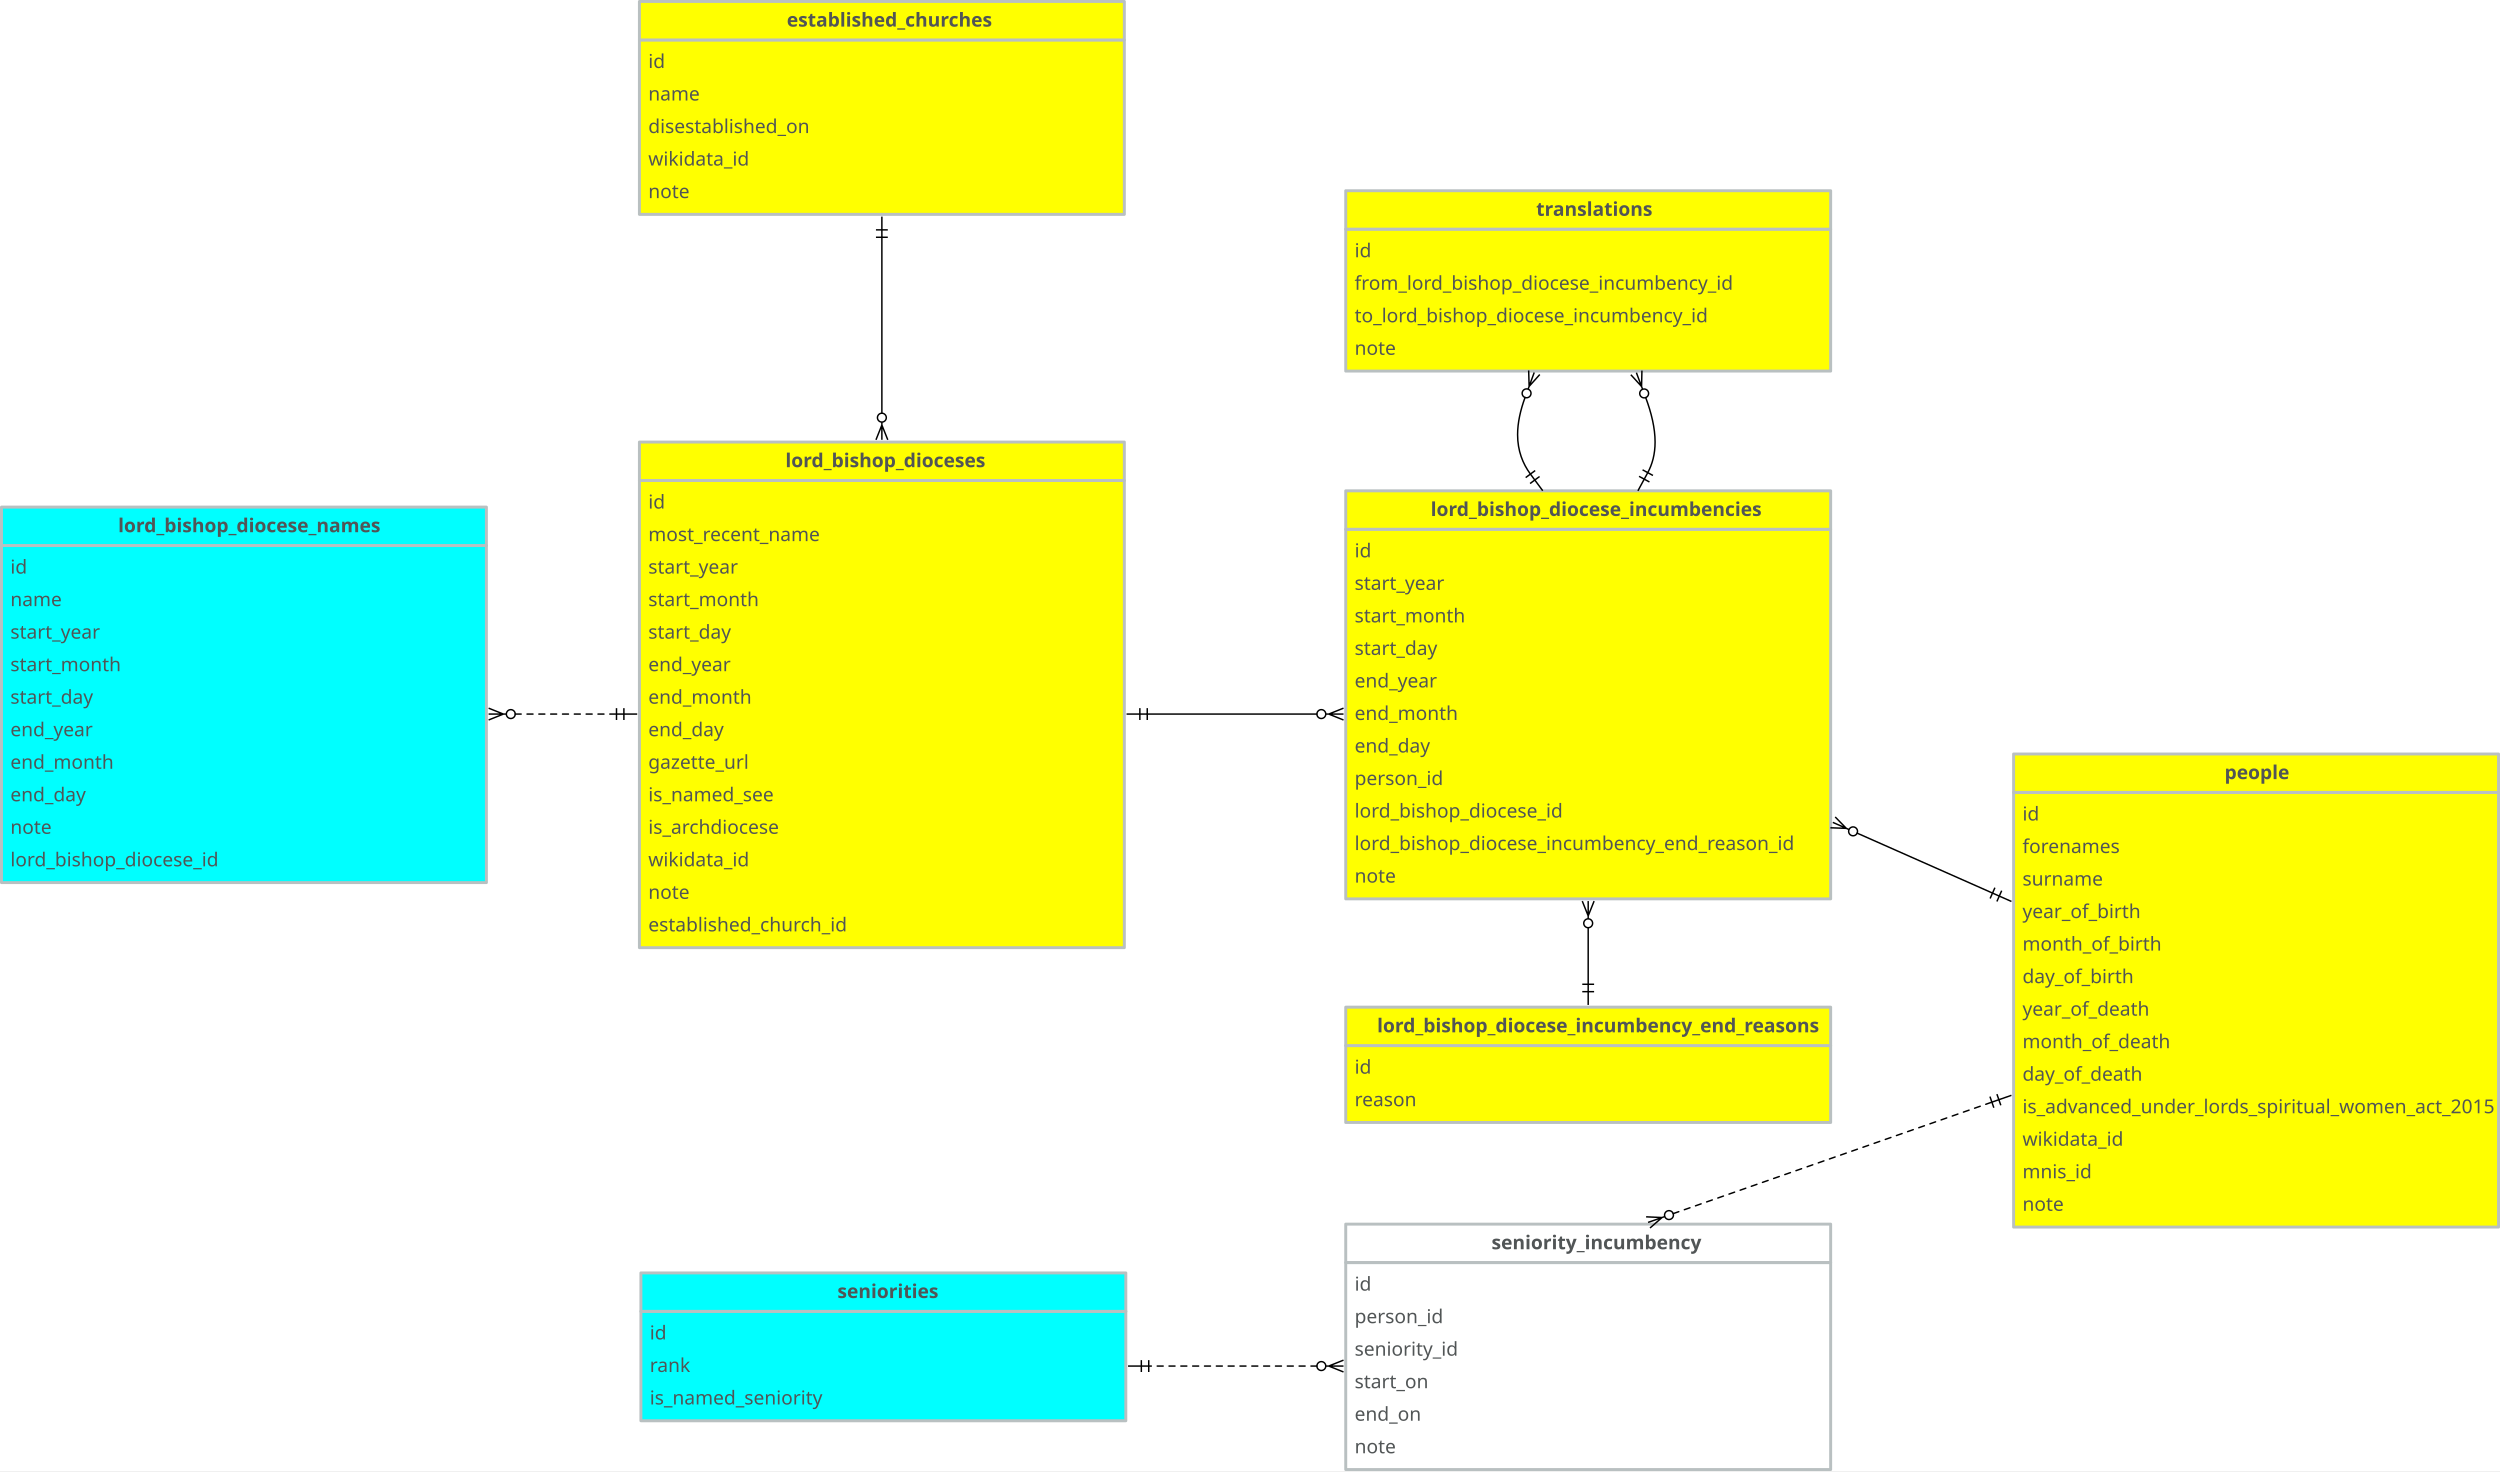
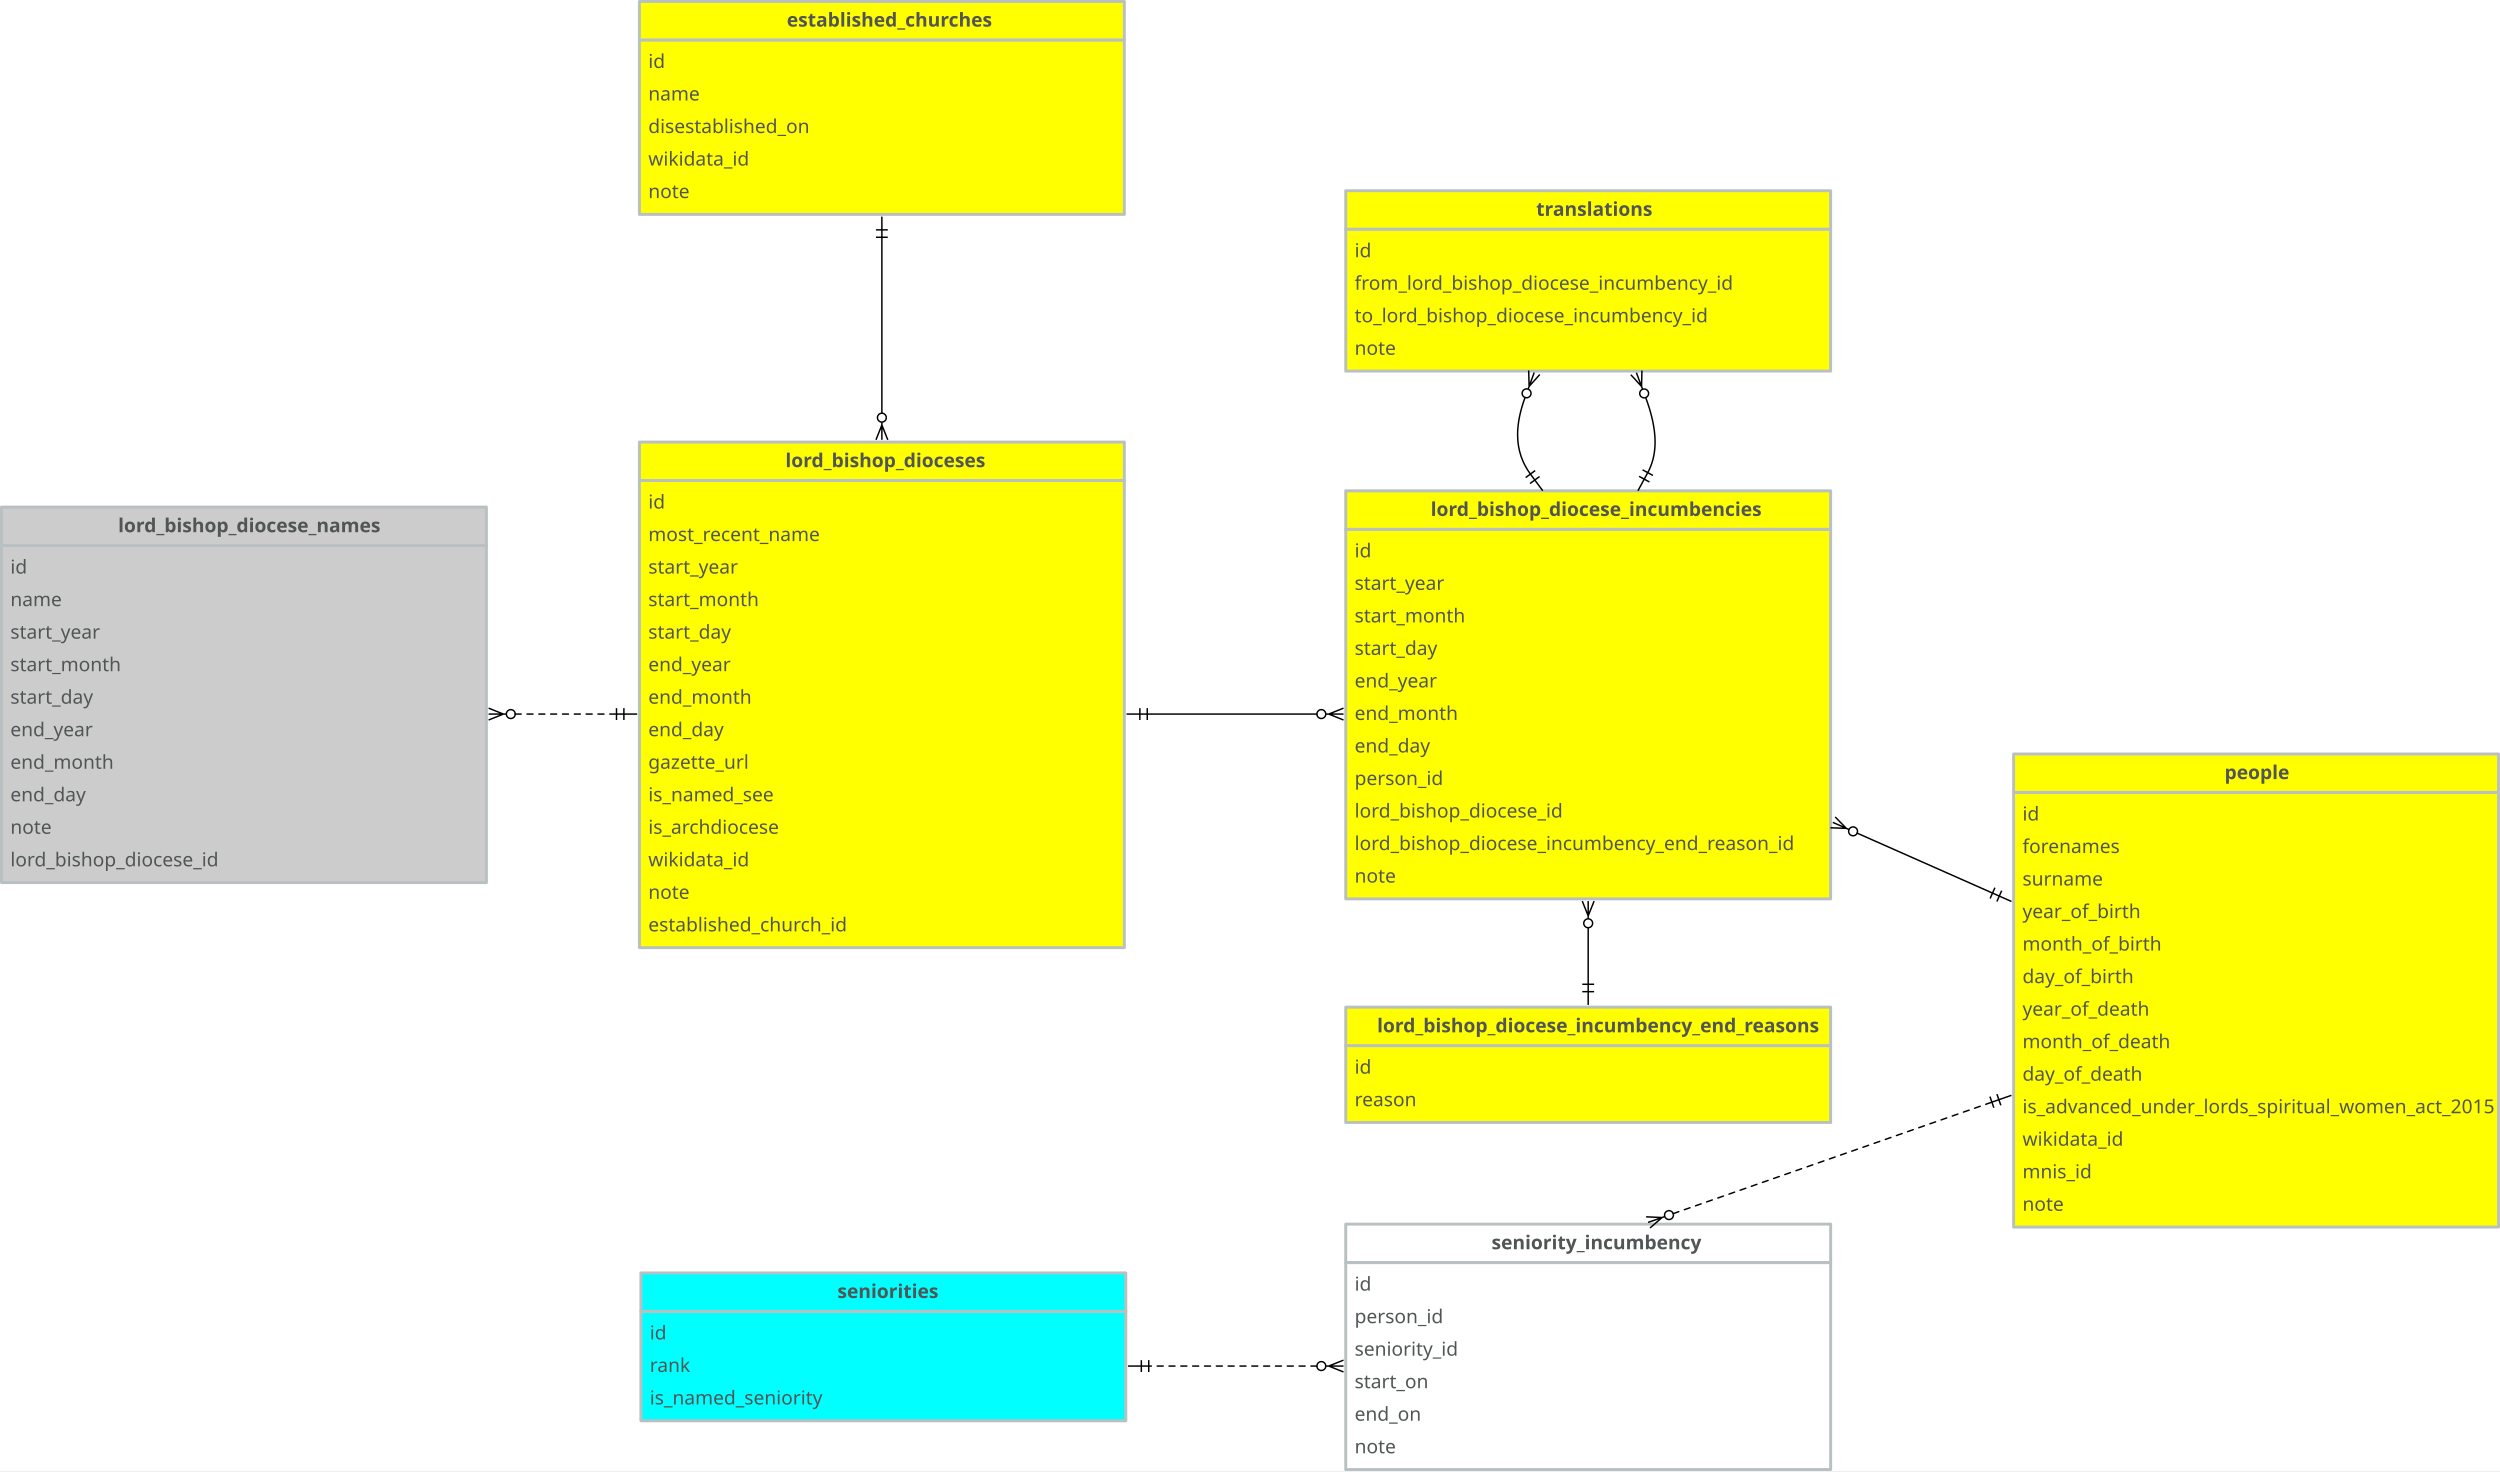
<svg xmlns="http://www.w3.org/2000/svg" version="1.1" viewBox="-1199.5 -275 1691 995" width="1691" height="995">
  <defs>
    <marker orient="auto" overflow="visible" markerUnits="strokeWidth" id="DoubleBar_Marker" stroke-linejoin="miter" stroke-miterlimit="10" viewBox="-1 -5 16 10" markerWidth="16" markerHeight="10" color="black">
      <g>
        <path d="M 14 0 L 0 0 M 5 4 L 5 -4 M 0 4 L 0 -4" fill="none" stroke="currentColor" stroke-width="1" />
      </g>
    </marker>
    <marker orient="auto" overflow="visible" markerUnits="strokeWidth" id="CrowBall_Marker" stroke-linejoin="miter" stroke-miterlimit="10" viewBox="-19 -5 20 10" markerWidth="20" markerHeight="10" color="black">
      <g>
        <path d="M -18 0 L -6 0 M -18 -4 L -8 0 L -18 4 M -.879 -2.121 C .293 -.95 .293 .95 -.879 2.121 C -2.05 3.293 -3.95 3.293 -5.121 2.121 C -6.293 .95 -6.293 -.95 -5.121 -2.121 C -3.95 -3.293 -2.05 -3.293 -.879 -2.121" fill="none" stroke="currentColor" stroke-width="1" />
      </g>
    </marker>
  </defs>
  <g id="Canvas_1" stroke-opacity="1" fill="none" stroke="none" fill-opacity="1" stroke-dasharray="none">
    <rect fill="white" x="-1199.5" y="-275" width="1691" height="995" />
    <g id="Canvas_1_Layer_1">
      <g id="Group_47">
        <g id="Graphic_49">
          <rect x="162.5" y="261" width="328" height="294" fill="yellow" />
          <rect x="162.5" y="261" width="328" height="294" stroke="#b9c0c1" stroke-linecap="round" stroke-linejoin="round" stroke-width="2" />
          <text transform="translate(168.5 267)" fill="#515556">
            <tspan font-family="Avenir" font-size="13" fill="#515556" x="0" y="13">id</tspan>
            <tspan font-family="Avenir" font-size="13" fill="#515556" x="0" y="35">forenames</tspan>
            <tspan font-family="Avenir" font-size="13" fill="#515556" x="0" y="57">surname</tspan>
            <tspan font-family="Avenir" font-size="13" fill="#515556" x="0" y="79">year_of_birth</tspan>
            <tspan font-family="Avenir" font-size="13" fill="#515556" x="0" y="101">month_of_birth</tspan>
            <tspan font-family="Avenir" font-size="13" fill="#515556" x="0" y="123">day_of_birth</tspan>
            <tspan font-family="Avenir" font-size="13" fill="#515556" x="0" y="145">year_of_death</tspan>
            <tspan font-family="Avenir" font-size="13" fill="#515556" x="0" y="167">month_of_death</tspan>
            <tspan font-family="Avenir" font-size="13" fill="#515556" x="0" y="189">day_of_death</tspan>
            <tspan font-family="Avenir" font-size="13" fill="#515556" x="0" y="211">is_advanced_under_lords_spiritual_women_act_2015</tspan>
            <tspan font-family="Avenir" font-size="13" fill="#515556" x="0" y="233">wikidata_id</tspan>
            <tspan font-family="Avenir" font-size="13" fill="#515556" x="0" y="255">mnis_id</tspan>
            <tspan font-family="Avenir" font-size="13" fill="#515556" x="0" y="277">note</tspan>
          </text>
        </g>
        <g id="Graphic_48">
          <rect x="162.5" y="235" width="328" height="26" fill="yellow" />
          <rect x="162.5" y="235" width="328" height="26" stroke="#b9c0c1" stroke-linecap="round" stroke-linejoin="round" stroke-width="2" />
          <text transform="translate(168.5 239)" fill="#515556">
            <tspan font-family="Avenir" font-weight="bold" font-size="13" fill="#515556" x="136.693" y="13">people</tspan>
          </text>
        </g>
      </g>
      <g id="Group_42">
        <g id="Graphic_44">
          <rect x="-767" y="50" width="328" height="316" fill="yellow" />
          <rect x="-767" y="50" width="328" height="316" stroke="#b9c0c1" stroke-linecap="round" stroke-linejoin="round" stroke-width="2" />
          <text transform="translate(-761 56)" fill="#515556">
            <tspan font-family="Avenir" font-size="13" fill="#515556" x="0" y="13">id</tspan>
            <tspan font-family="Avenir" font-size="13" fill="#515556" x="0" y="35">most_recent_name</tspan>
            <tspan font-family="Avenir" font-size="13" fill="#515556" x="0" y="57">start_year</tspan>
            <tspan font-family="Avenir" font-size="13" fill="#515556" x="0" y="79">start_month</tspan>
            <tspan font-family="Avenir" font-size="13" fill="#515556" x="0" y="101">start_day</tspan>
            <tspan font-family="Avenir" font-size="13" fill="#515556" x="0" y="123">end_year</tspan>
            <tspan font-family="Avenir" font-size="13" fill="#515556" x="0" y="145">end_month</tspan>
            <tspan font-family="Avenir" font-size="13" fill="#515556" x="0" y="167">end_day</tspan>
            <tspan font-family="Avenir" font-size="13" fill="#515556" x="0" y="189">gazette_url</tspan>
            <tspan font-family="Avenir" font-size="13" fill="#515556" x="0" y="211">is_named_see</tspan>
            <tspan font-family="Avenir" font-size="13" fill="#515556" x="0" y="233">is_archdiocese</tspan>
            <tspan font-family="Avenir" font-size="13" fill="#515556" x="0" y="255">wikidata_id</tspan>
            <tspan font-family="Avenir" font-size="13" fill="#515556" x="0" y="277">note</tspan>
            <tspan font-family="Avenir" font-size="13" fill="#515556" x="0" y="299">established_church_id</tspan>
          </text>
        </g>
        <g id="Graphic_43">
          <rect x="-767" y="24" width="328" height="26" fill="yellow" />
          <rect x="-767" y="24" width="328" height="26" stroke="#b9c0c1" stroke-linecap="round" stroke-linejoin="round" stroke-width="2" />
          <text transform="translate(-761 28)" fill="#515556">
            <tspan font-family="Avenir" font-weight="bold" font-size="13" fill="#515556" x="92.753" y="13">lord_bishop_dioceses</tspan>
          </text>
        </g>
      </g>
      <g id="Group_39">
        <g id="Graphic_41">
          <rect x="-289.25" y="83" width="328" height="250" fill="yellow" />
          <rect x="-289.25" y="83" width="328" height="250" stroke="#b9c0c1" stroke-linecap="round" stroke-linejoin="round" stroke-width="2" />
          <text transform="translate(-283.25 89)" fill="#515556">
            <tspan font-family="Avenir" font-size="13" fill="#515556" x="0" y="13">id</tspan>
            <tspan font-family="Avenir" font-size="13" fill="#515556" x="0" y="35">start_year</tspan>
            <tspan font-family="Avenir" font-size="13" fill="#515556" x="0" y="57">start_month</tspan>
            <tspan font-family="Avenir" font-size="13" fill="#515556" x="0" y="79">start_day</tspan>
            <tspan font-family="Avenir" font-size="13" fill="#515556" x="0" y="101">end_year</tspan>
            <tspan font-family="Avenir" font-size="13" fill="#515556" x="0" y="123">end_month</tspan>
            <tspan font-family="Avenir" font-size="13" fill="#515556" x="0" y="145">end_day</tspan>
            <tspan font-family="Avenir" font-size="13" fill="#515556" x="0" y="167">person_id</tspan>
            <tspan font-family="Avenir" font-size="13" fill="#515556" x="0" y="189">lord_bishop_diocese_id</tspan>
            <tspan font-family="Avenir" font-size="13" fill="#515556" x="0" y="211">lord_bishop_diocese_incumbency_end_reason_id</tspan>
            <tspan font-family="Avenir" font-size="13" fill="#515556" x="0" y="233">note</tspan>
          </text>
        </g>
        <g id="Graphic_40">
          <rect x="-289.25" y="57" width="328" height="26" fill="yellow" />
          <rect x="-289.25" y="57" width="328" height="26" stroke="#b9c0c1" stroke-linecap="round" stroke-linejoin="round" stroke-width="2" />
          <text transform="translate(-283.25 61)" fill="#515556">
            <tspan font-family="Avenir" font-weight="bold" font-size="13" fill="#515556" x="51.452" y="13">lord_bishop_diocese_incumbencies</tspan>
          </text>
        </g>
      </g>
      <g id="Line_38">
        <line x1="56.666" y1="288.538" x2="148.241" y2="329.081" marker-end="url(#DoubleBar_Marker)" marker-start="url(#CrowBall_Marker)" stroke="black" stroke-linecap="round" stroke-linejoin="round" stroke-width="1" />
      </g>
      <g id="Line_37">
        <line x1="-308.75" y1="208" x2="-423.5" y2="208" marker-end="url(#DoubleBar_Marker)" marker-start="url(#CrowBall_Marker)" stroke="black" stroke-linecap="round" stroke-linejoin="round" stroke-width="1" />
      </g>
      <g id="Group_17">
        <g id="Graphic_19">
          <rect x="-766" y="612" width="328" height="74" fill="aqua" />
          <rect x="-766" y="612" width="328" height="74" stroke="#b9c0c1" stroke-linecap="round" stroke-linejoin="round" stroke-width="2" />
          <text transform="translate(-760 618)" fill="#515556">
            <tspan font-family="Avenir" font-size="13" fill="#515556" x="0" y="13">id</tspan>
            <tspan font-family="Avenir" font-size="13" fill="#515556" x="0" y="35">rank</tspan>
            <tspan font-family="Avenir" font-size="13" fill="#515556" x="0" y="57">is_named_seniority</tspan>
          </text>
        </g>
        <g id="Graphic_18">
          <rect x="-766" y="586" width="328" height="26" fill="aqua" />
          <rect x="-766" y="586" width="328" height="26" stroke="#b9c0c1" stroke-linecap="round" stroke-linejoin="round" stroke-width="2" />
          <text transform="translate(-760 590)" fill="#515556">
            <tspan font-family="Avenir" font-weight="bold" font-size="13" fill="#515556" x="126.936" y="13">seniorities</tspan>
          </text>
        </g>
      </g>
      <g id="Group_14">
        <g id="Graphic_16">
          <rect x="-289.25" y="579" width="328" height="140" stroke="#b9c0c1" stroke-linecap="round" stroke-linejoin="round" stroke-width="2" />
          <text transform="translate(-283.25 585)" fill="#515556">
            <tspan font-family="Avenir" font-size="13" fill="#515556" x="0" y="13">id</tspan>
            <tspan font-family="Avenir" font-size="13" fill="#515556" x="0" y="35">person_id</tspan>
            <tspan font-family="Avenir" font-size="13" fill="#515556" x="0" y="57">seniority_id</tspan>
            <tspan font-family="Avenir" font-size="13" fill="#515556" x="0" y="79">start_on</tspan>
            <tspan font-family="Avenir" font-size="13" fill="#515556" x="0" y="101">end_on</tspan>
            <tspan font-family="Avenir" font-size="13" fill="#515556" x="0" y="123">note</tspan>
          </text>
        </g>
        <g id="Graphic_15">
          <rect x="-289.25" y="553" width="328" height="26" stroke="#b9c0c1" stroke-linecap="round" stroke-linejoin="round" stroke-width="2" />
          <text transform="translate(-283.25 557)" fill="#515556">
            <tspan font-family="Avenir" font-weight="bold" font-size="13" fill="#515556" x="92.623" y="13">seniority_incumbency</tspan>
          </text>
        </g>
      </g>
      <g id="Line_13">
        <line x1="-67.759" y1="545.892" x2="147.813" y2="470.496" marker-end="url(#DoubleBar_Marker)" marker-start="url(#CrowBall_Marker)" stroke="black" stroke-linecap="round" stroke-linejoin="round" stroke-dasharray="4.0,4.0" stroke-width="1" />
      </g>
      <g id="Line_12">
        <line x1="-308.75" y1="649" x2="-422.5" y2="649" marker-end="url(#DoubleBar_Marker)" marker-start="url(#CrowBall_Marker)" stroke="black" stroke-linecap="round" stroke-linejoin="round" stroke-dasharray="4.0,4.0" stroke-width="1" />
      </g>
      <g id="Group_50">
        <g id="Graphic_52">
          <rect x="-289.25" y="-120" width="328" height="96" fill="yellow" />
          <rect x="-289.25" y="-120" width="328" height="96" stroke="#b9c0c1" stroke-linecap="round" stroke-linejoin="round" stroke-width="2" />
          <text transform="translate(-283.25 -114)" fill="#515556">
            <tspan font-family="Avenir" font-size="13" fill="#515556" x="0" y="13">id</tspan>
            <tspan font-family="Avenir" font-size="13" fill="#515556" x="0" y="35">from_lord_bishop_diocese_incumbency_id</tspan>
            <tspan font-family="Avenir" font-size="13" fill="#515556" x="0" y="57">to_lord_bishop_diocese_incumbency_id</tspan>
            <tspan font-family="Avenir" font-size="13" fill="#515556" x="0" y="79">note</tspan>
          </text>
        </g>
        <g id="Graphic_51">
          <rect x="-289.25" y="-146" width="328" height="26" fill="yellow" />
          <rect x="-289.25" y="-146" width="328" height="26" stroke="#b9c0c1" stroke-linecap="round" stroke-linejoin="round" stroke-width="2" />
          <text transform="translate(-283.25 -142)" fill="#515556">
            <tspan font-family="Avenir" font-weight="bold" font-size="13" fill="#515556" x="122.848" y="13">translations</tspan>
          </text>
        </g>
      </g>
      <g id="Line_53">
        <path d="M -86.344 -6.069 C -82.508 4.195 -80 14.528 -80 24 C -80 32.274 -81.914 39.091 -84.955 44.699" marker-end="url(#DoubleBar_Marker)" marker-start="url(#CrowBall_Marker)" stroke="black" stroke-linecap="round" stroke-linejoin="round" stroke-width="1" />
      </g>
      <g id="Line_54">
        <path d="M -167.95 -6.141 C -171.055 2.332 -173 10.881 -173 19 C -173 29.941 -169.468 38.704 -164.325 45.663" marker-end="url(#DoubleBar_Marker)" marker-start="url(#CrowBall_Marker)" stroke="black" stroke-linecap="round" stroke-linejoin="round" stroke-width="1" />
      </g>
      <g id="Group_55">
        <g id="Graphic_57">
          <rect x="-289.25" y="432.25" width="328" height="52" fill="yellow" />
          <rect x="-289.25" y="432.25" width="328" height="52" stroke="#b9c0c1" stroke-linecap="round" stroke-linejoin="round" stroke-width="2" />
          <text transform="translate(-283.25 438.25)" fill="#515556">
            <tspan font-family="Avenir" font-size="13" fill="#515556" x="0" y="13">id</tspan>
            <tspan font-family="Avenir" font-size="13" fill="#515556" x="0" y="35">reason</tspan>
          </text>
        </g>
        <g id="Graphic_56">
          <rect x="-289.25" y="406.25" width="328" height="26" fill="yellow" />
          <rect x="-289.25" y="406.25" width="328" height="26" stroke="#b9c0c1" stroke-linecap="round" stroke-linejoin="round" stroke-width="2" />
          <text transform="translate(-283.25 410.25)" fill="#515556">
            <tspan font-family="Avenir" font-weight="bold" font-size="13" fill="#515556" x="15.227" y="13">lord_bishop_diocese_incumbency_end_reasons</tspan>
          </text>
        </g>
      </g>
      <g id="Line_58">
        <line x1="-125.25" y1="352.5" x2="-125.25" y2="390.75" marker-end="url(#DoubleBar_Marker)" marker-start="url(#CrowBall_Marker)" stroke="black" stroke-linecap="round" stroke-linejoin="round" stroke-width="1" />
      </g>
      <g id="Group_59">
        <g id="Graphic_61">
-           <rect x="-1198.5" y="94" width="328" height="228" fill="aqua" />
+           <rect x="-1198.5" y="94" width="328" height="228" fill="#ccc" />
          <rect x="-1198.5" y="94" width="328" height="228" stroke="#b9c0c1" stroke-linecap="round" stroke-linejoin="round" stroke-width="2" />
          <text transform="translate(-1192.5 100)" fill="#515556">
            <tspan font-family="Avenir" font-size="13" fill="#515556" x="0" y="13">id</tspan>
            <tspan font-family="Avenir" font-size="13" fill="#515556" x="0" y="35">name</tspan>
            <tspan font-family="Avenir" font-size="13" fill="#515556" x="0" y="57">start_year</tspan>
            <tspan font-family="Avenir" font-size="13" fill="#515556" x="0" y="79">start_month</tspan>
            <tspan font-family="Avenir" font-size="13" fill="#515556" x="0" y="101">start_day</tspan>
            <tspan font-family="Avenir" font-size="13" fill="#515556" x="0" y="123">end_year</tspan>
            <tspan font-family="Avenir" font-size="13" fill="#515556" x="0" y="145">end_month</tspan>
            <tspan font-family="Avenir" font-size="13" fill="#515556" x="0" y="167">end_day</tspan>
            <tspan font-family="Avenir" font-size="13" fill="#515556" x="0" y="189">note</tspan>
            <tspan font-family="Avenir" font-size="13" fill="#515556" x="0" y="211">lord_bishop_diocese_id</tspan>
          </text>
        </g>
        <g id="Graphic_60">
-           <rect x="-1198.5" y="68" width="328" height="26" fill="aqua" />
+           <rect x="-1198.5" y="68" width="328" height="26" fill="#ccc" />
          <rect x="-1198.5" y="68" width="328" height="26" stroke="#b9c0c1" stroke-linecap="round" stroke-linejoin="round" stroke-width="2" />
          <text transform="translate(-1192.5 72)" fill="#515556">
            <tspan font-family="Avenir" font-weight="bold" font-size="13" fill="#515556" x="72.895" y="13">lord_bishop_diocese_names</tspan>
          </text>
        </g>
      </g>
      <g id="Line_62">
        <line x1="-851" y1="208" x2="-782.5" y2="208" marker-end="url(#DoubleBar_Marker)" marker-start="url(#CrowBall_Marker)" stroke="black" stroke-linecap="round" stroke-linejoin="round" stroke-dasharray="4.0,4.0" stroke-width="1" />
      </g>
      <g id="Group_71">
        <g id="Graphic_73">
          <rect x="-767" y="-248" width="328" height="118" fill="yellow" />
          <rect x="-767" y="-248" width="328" height="118" stroke="#b9c0c1" stroke-linecap="round" stroke-linejoin="round" stroke-width="2" />
          <text transform="translate(-761 -242)" fill="#515556">
            <tspan font-family="Avenir" font-size="13" fill="#515556" x="0" y="13">id</tspan>
            <tspan font-family="Avenir" font-size="13" fill="#515556" x="0" y="35">name</tspan>
            <tspan font-family="Avenir" font-size="13" fill="#515556" x="0" y="57">disestablished_on</tspan>
            <tspan font-family="Avenir" font-size="13" fill="#515556" x="0" y="79">wikidata_id</tspan>
            <tspan font-family="Avenir" font-size="13" fill="#515556" x="0" y="101">note</tspan>
          </text>
        </g>
        <g id="Graphic_72">
          <rect x="-767" y="-274" width="328" height="26" fill="yellow" />
          <rect x="-767" y="-274" width="328" height="26" stroke="#b9c0c1" stroke-linecap="round" stroke-linejoin="round" stroke-width="2" />
          <text transform="translate(-761 -270)" fill="#515556">
            <tspan font-family="Avenir" font-weight="bold" font-size="13" fill="#515556" x="93.702" y="13">established_churches</tspan>
          </text>
        </g>
      </g>
      <g id="Line_74">
        <line x1="-603" y1="4.5" x2="-603" y2="-114.5" marker-end="url(#DoubleBar_Marker)" marker-start="url(#CrowBall_Marker)" stroke="black" stroke-linecap="round" stroke-linejoin="round" stroke-width="1" />
      </g>
    </g>
  </g>
</svg>
